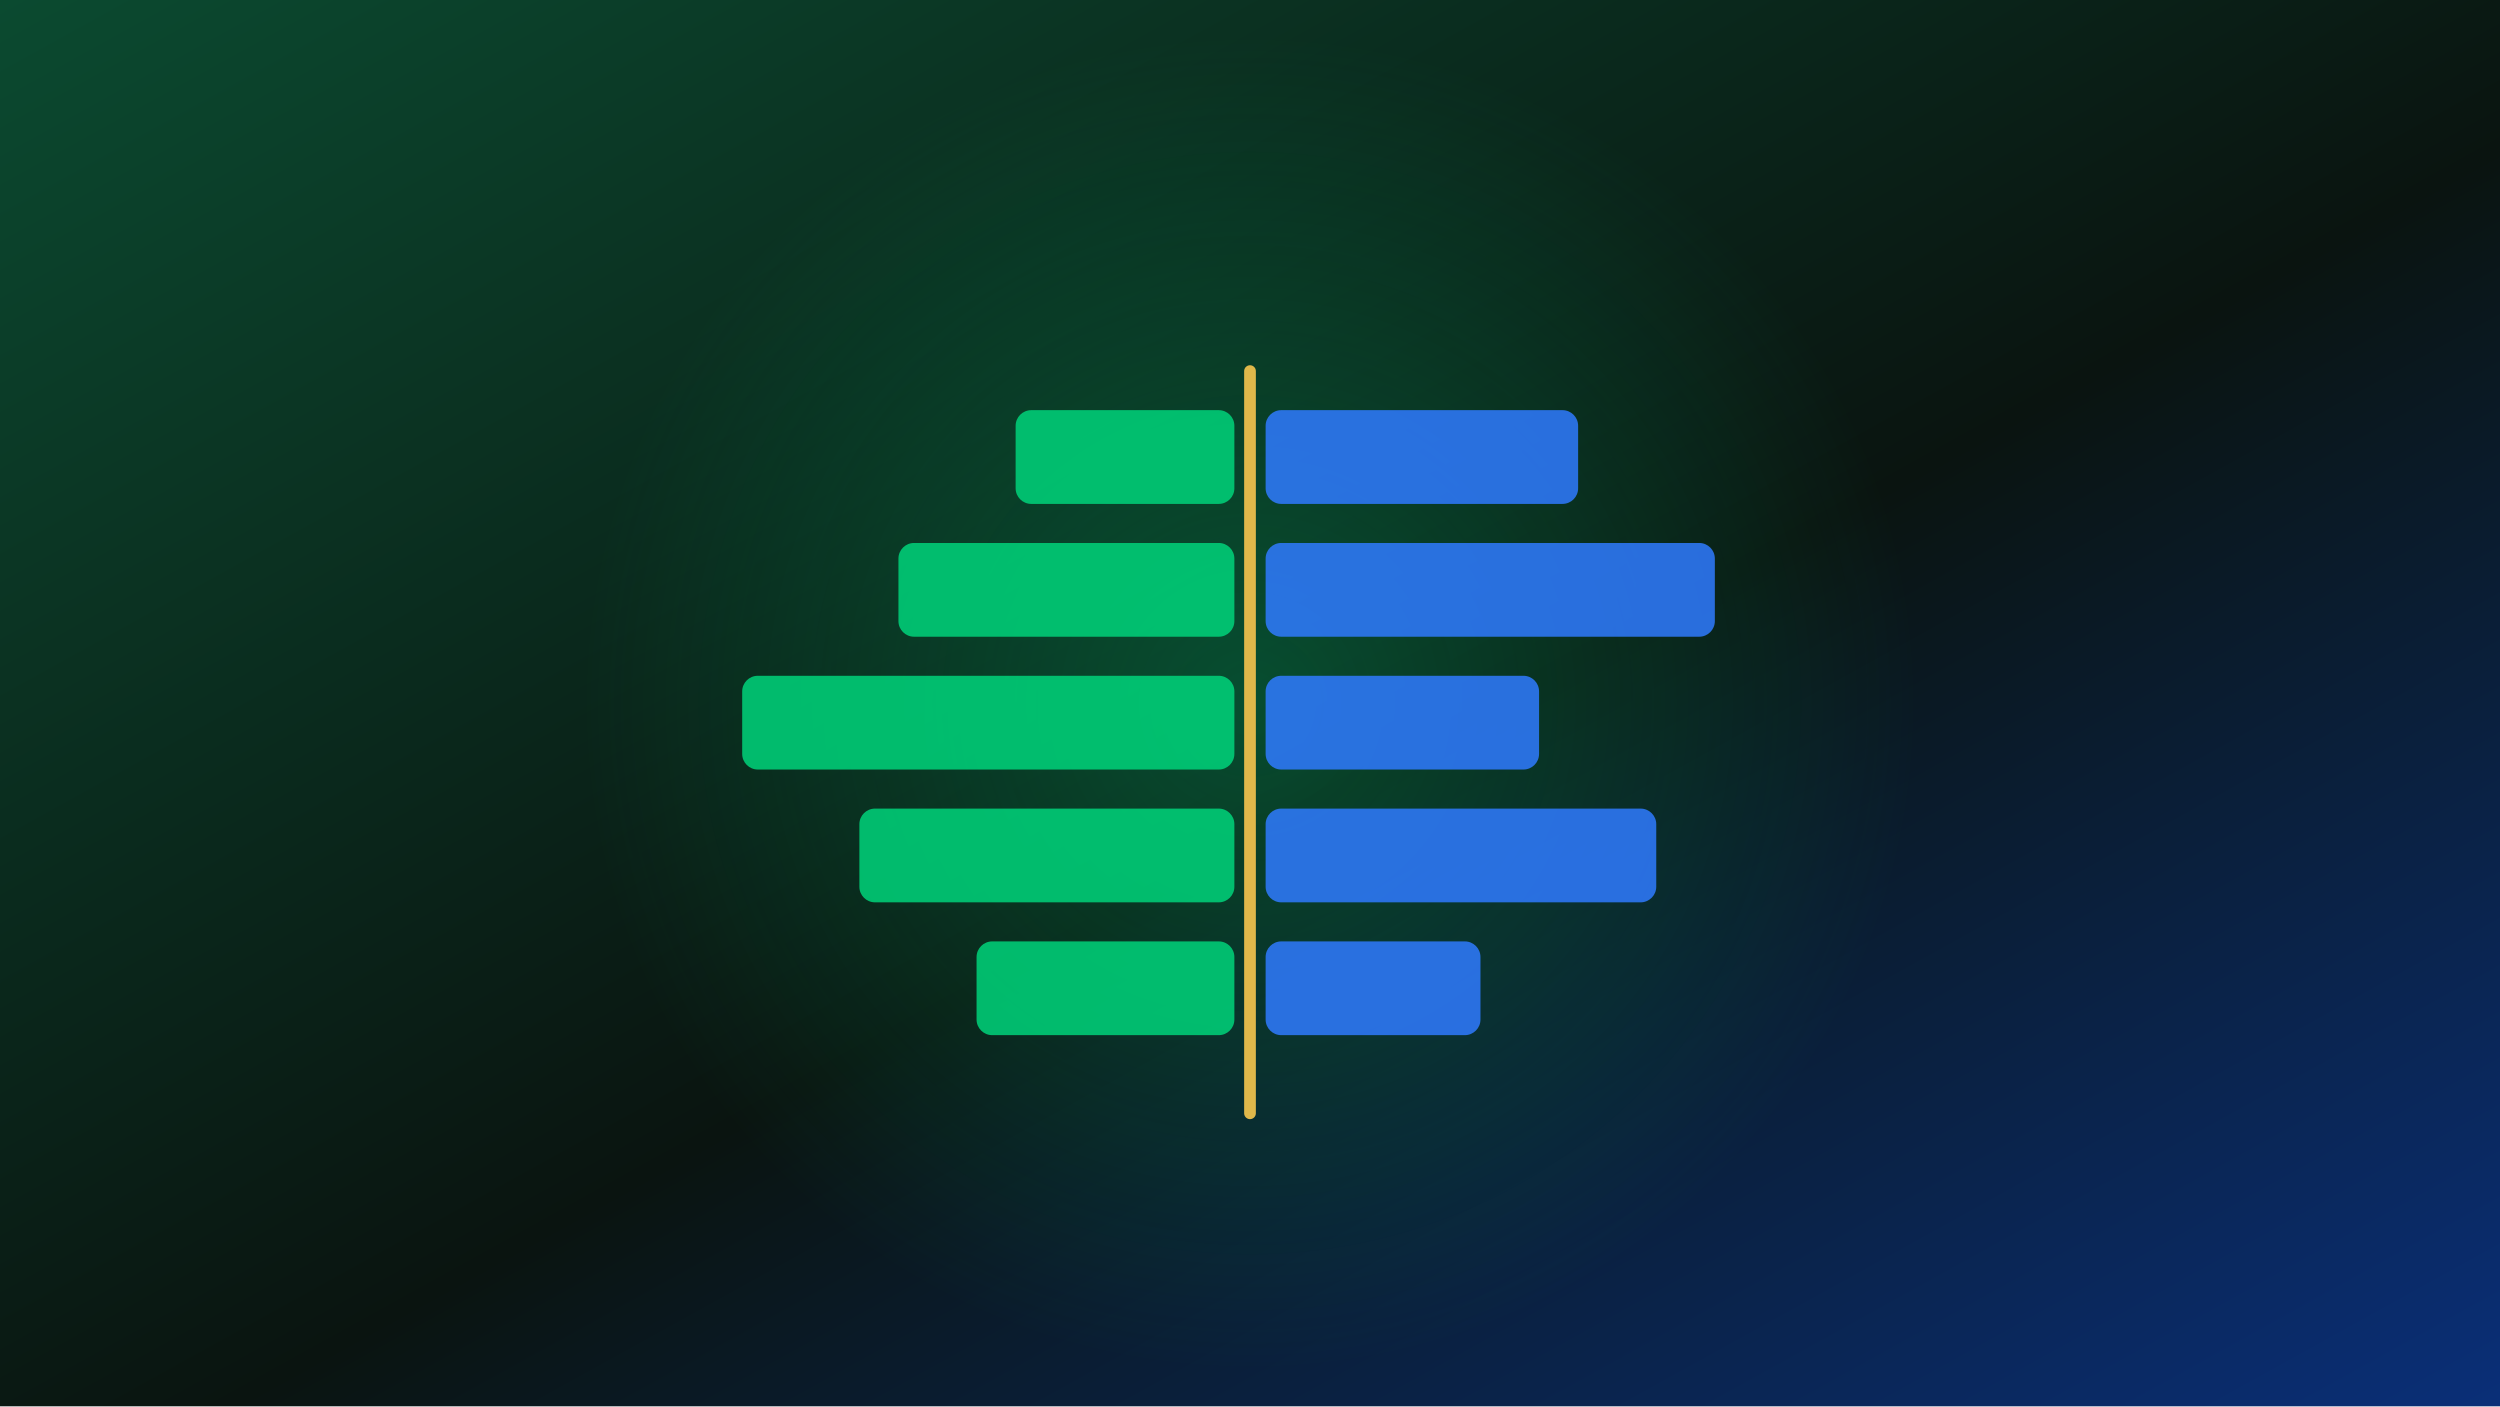
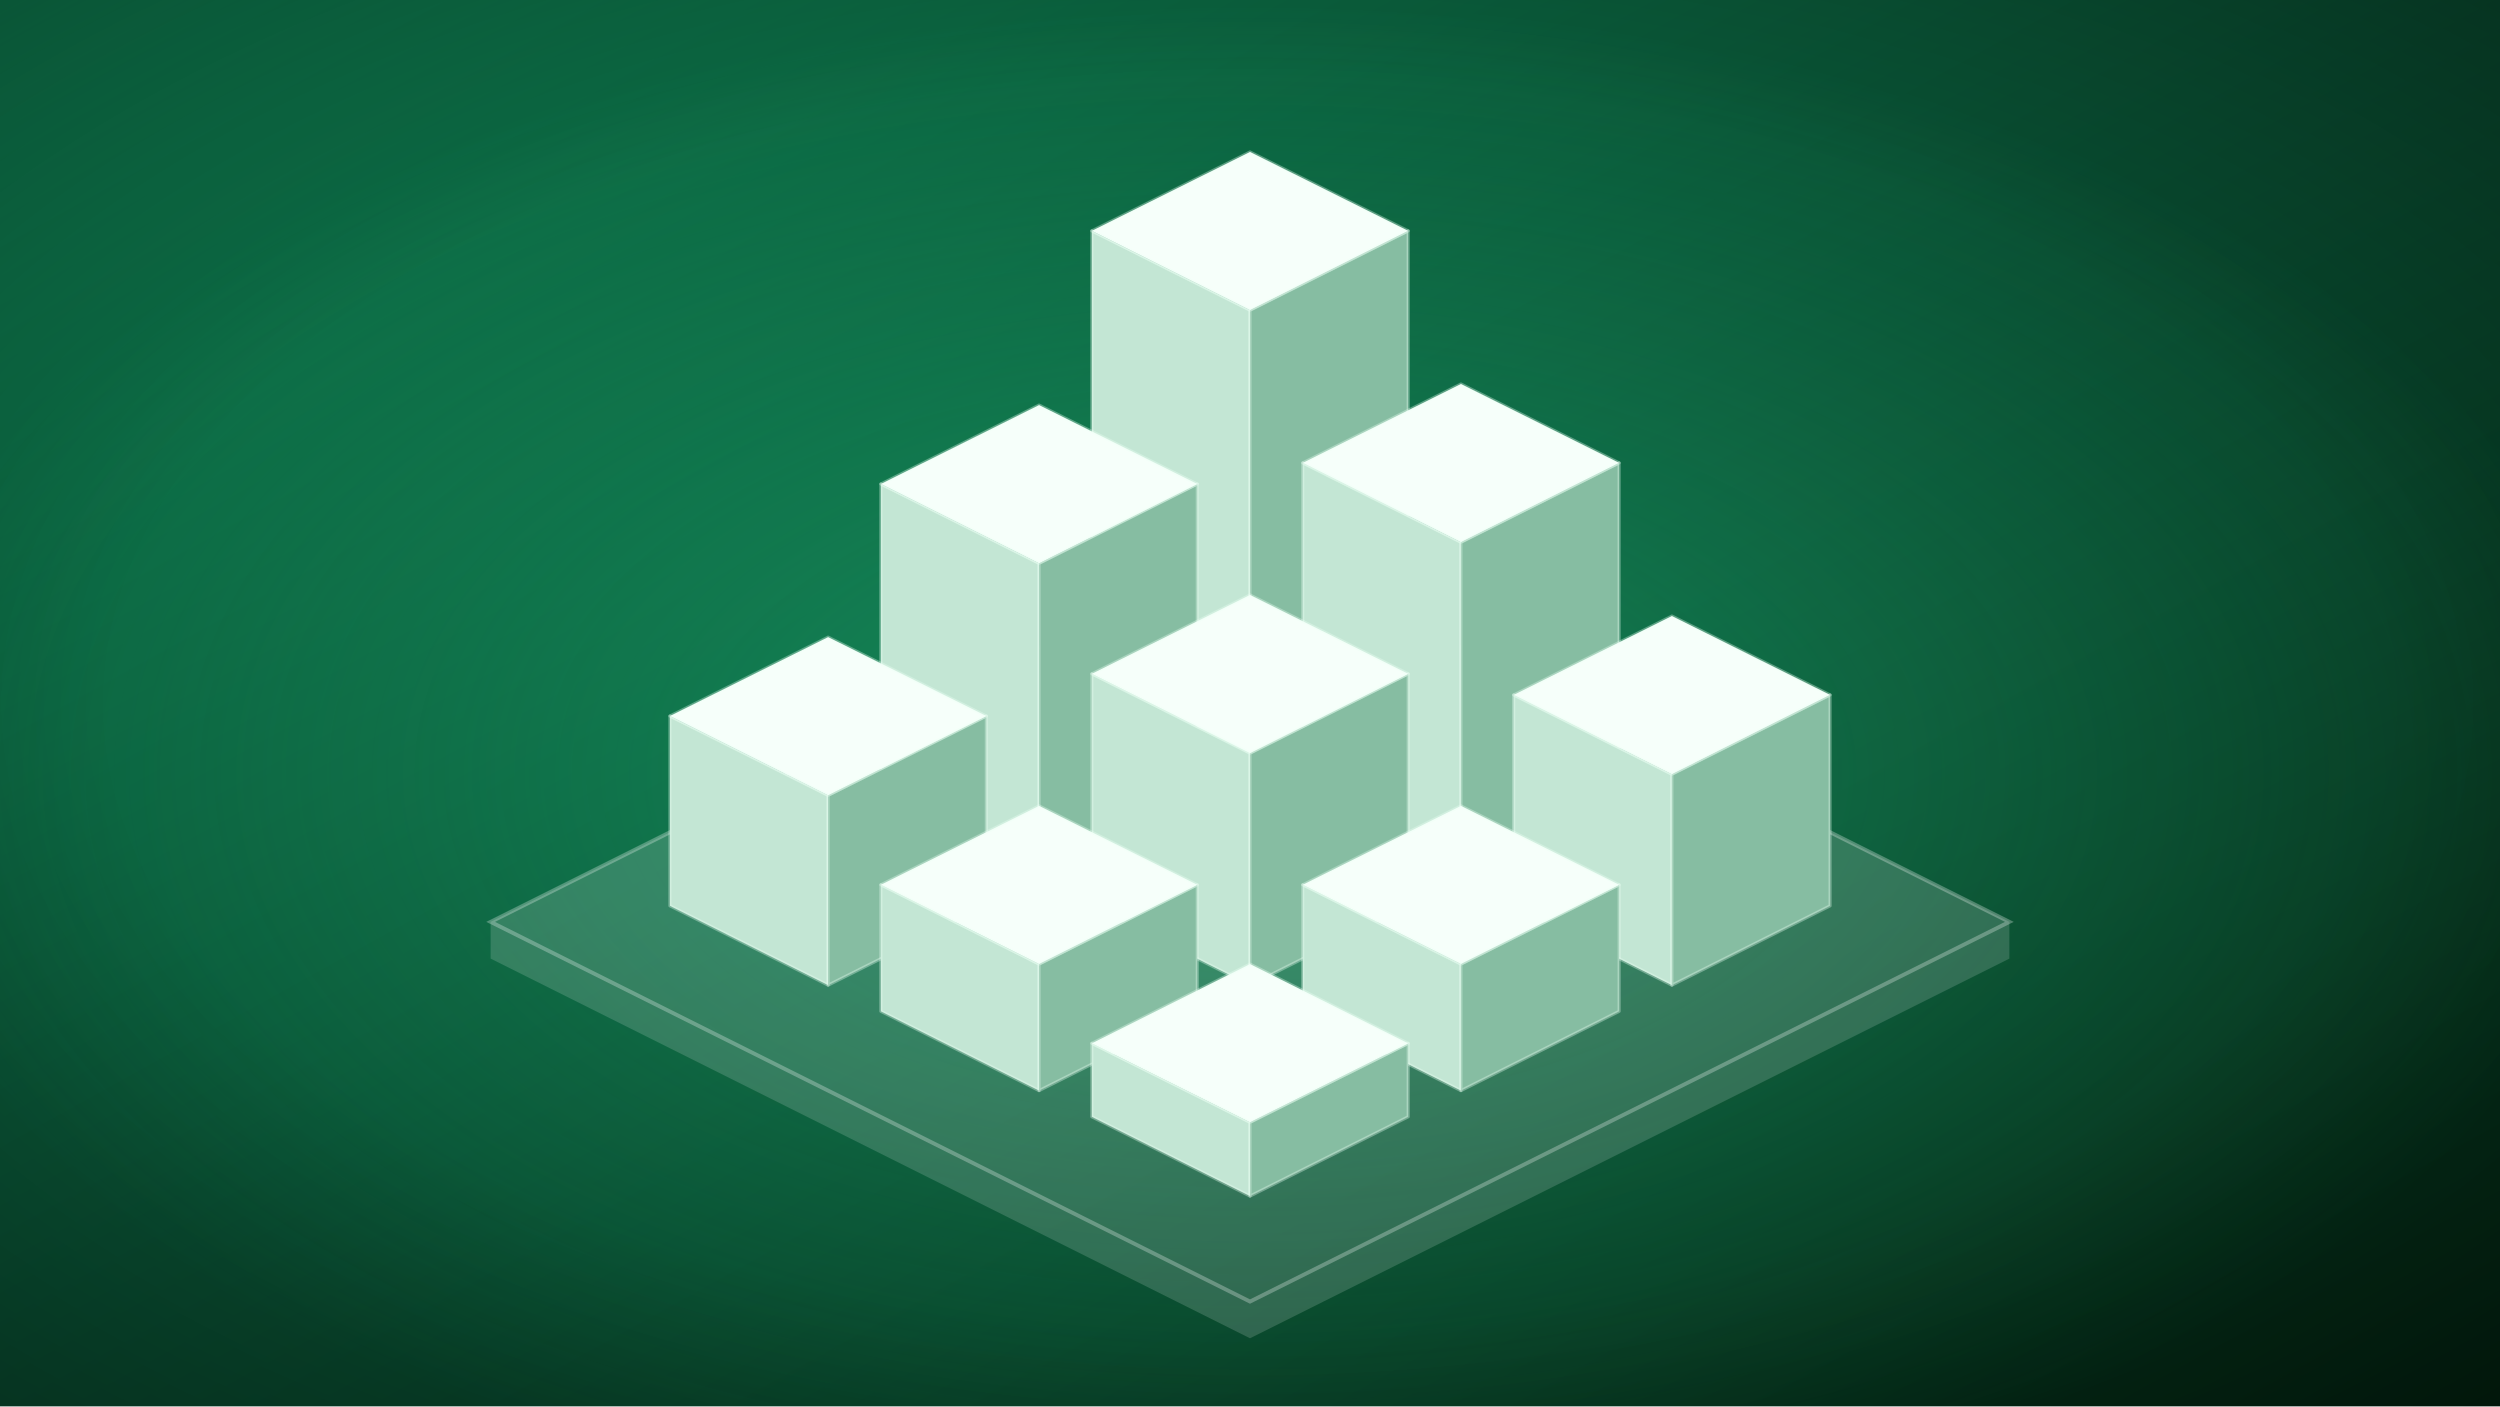
<svg xmlns="http://www.w3.org/2000/svg" viewBox="0 0 640 360" preserveAspectRatio="xMidYMid slice">
  <defs>
    <linearGradient id="bg" x1="0" y1="0" x2="1" y2="1">
-       <stop offset="0" stop-color="#0b4a30" />
-       <stop offset=".55" stop-color="#0a1410" />
-       <stop offset="1" stop-color="#0a2f78" />
+       <stop offset="0" stop-color="#0e7a4e" />
+       <stop offset=".5" stop-color="#084a2f" />
+       <stop offset="1" stop-color="#03200f" />
    </linearGradient>
-     <radialGradient id="gl" cx=".5" cy=".5" r=".5">
-       <stop offset="0" stop-color="#00d47a" stop-opacity=".28" />
-       <stop offset="1" stop-color="#00d47a" stop-opacity="0" />
+     <radialGradient id="gl" cx=".5" cy=".55" r=".55">
+       <stop offset="0" stop-color="#2cf0a0" stop-opacity=".38" />
+       <stop offset="1" stop-color="#2cf0a0" stop-opacity="0" />
+     </radialGradient>
+     <radialGradient id="vg" cx=".5" cy=".5" r=".75">
+       <stop offset=".6" stop-color="#000" stop-opacity="0" />
+       <stop offset="1" stop-color="#000" stop-opacity=".35" />
    </radialGradient>
  </defs>
  <rect width="640" height="360" fill="url(#bg)" />
-   <circle cx="320" cy="180" r="170" fill="url(#gl)" />
-   <g fill="none" stroke-linecap="round" stroke-linejoin="round">
-     <rect x="260" y="105" width="56" height="24" rx="4" fill="#00d47a" fill-opacity=".85" stroke="none" />
-     <rect x="324" y="105" width="80" height="24" rx="4" fill="#2f7bff" fill-opacity=".85" stroke="none" />
-     <rect x="230" y="139" width="86" height="24" rx="4" fill="#00d47a" fill-opacity=".85" stroke="none" />
-     <rect x="324" y="139" width="115" height="24" rx="4" fill="#2f7bff" fill-opacity=".85" stroke="none" />
-     <rect x="190" y="173" width="126" height="24" rx="4" fill="#00d47a" fill-opacity=".85" stroke="none" />
-     <rect x="324" y="173" width="70" height="24" rx="4" fill="#2f7bff" fill-opacity=".85" stroke="none" />
-     <rect x="220" y="207" width="96" height="24" rx="4" fill="#00d47a" fill-opacity=".85" stroke="none" />
-     <rect x="324" y="207" width="100" height="24" rx="4" fill="#2f7bff" fill-opacity=".85" stroke="none" />
-     <rect x="250" y="241" width="66" height="24" rx="4" fill="#00d47a" fill-opacity=".85" stroke="none" />
-     <rect x="324" y="241" width="55" height="24" rx="4" fill="#2f7bff" fill-opacity=".85" stroke="none" />
-     <line x1="320" y1="95" x2="320" y2="285" stroke="#e0b84a" stroke-width="3" />
-   </g>
+   <rect width="640" height="360" fill="url(#gl)" />
+   <polygon points="125.6,245.4 320.0,342.6 320.0,333.2 125.6,236.0" fill="#fff" fill-opacity="0.16" />
+   <polygon points="514.4,245.4 320.0,342.6 320.0,333.2 514.4,236.0" fill="#fff" fill-opacity="0.16" />
+   <polygon points="320.0,138.8 514.4,236.0 320.0,333.2 125.6,236.0" fill="#fff" fill-opacity="0.16" />
+   <polygon points="320.0,138.8 514.4,236.0 320.0,333.2 125.6,236.0" fill="none" stroke="#fff" stroke-opacity=".28" stroke-width="1" />
+   <polygon points="279.5,177.9 320.0,198.2 320.0,79.4 279.5,59.1" fill="#c3e6d4" fill-opacity="1" stroke="#eafff4" stroke-opacity=".35" stroke-width=".8" stroke-linejoin="round" />
+   <polygon points="360.5,177.9 320.0,198.2 320.0,79.4 360.5,59.1" fill="#86bda2" fill-opacity="1" stroke="#eafff4" stroke-opacity=".35" stroke-width=".8" stroke-linejoin="round" />
+   <polygon points="320.0,38.9 360.5,59.1 320.0,79.4 279.5,59.1" fill="#f6fffa" fill-opacity="1" stroke="#eafff4" stroke-opacity=".35" stroke-width=".8" stroke-linejoin="round" />
+   <polygon points="225.5,204.9 266.0,225.2 266.0,144.2 225.5,123.9" fill="#c3e6d4" fill-opacity="1" stroke="#eafff4" stroke-opacity=".35" stroke-width=".8" stroke-linejoin="round" />
+   <polygon points="306.5,204.9 266.0,225.2 266.0,144.2 306.5,123.9" fill="#86bda2" fill-opacity="1" stroke="#eafff4" stroke-opacity=".35" stroke-width=".8" stroke-linejoin="round" />
+   <polygon points="266.0,103.7 306.5,123.9 266.0,144.2 225.5,123.9" fill="#f6fffa" fill-opacity="1" stroke="#eafff4" stroke-opacity=".35" stroke-width=".8" stroke-linejoin="round" />
+   <polygon points="333.5,204.9 374.0,225.2 374.0,138.8 333.5,118.5" fill="#c3e6d4" fill-opacity="1" stroke="#eafff4" stroke-opacity=".35" stroke-width=".8" stroke-linejoin="round" />
+   <polygon points="414.5,204.9 374.0,225.2 374.0,138.8 414.5,118.5" fill="#86bda2" fill-opacity="1" stroke="#eafff4" stroke-opacity=".35" stroke-width=".8" stroke-linejoin="round" />
+   <polygon points="374.0,98.3 414.5,118.5 374.0,138.8 333.5,118.5" fill="#f6fffa" fill-opacity="1" stroke="#eafff4" stroke-opacity=".35" stroke-width=".8" stroke-linejoin="round" />
+   <polygon points="171.5,231.9 212.0,252.2 212.0,203.6 171.5,183.3" fill="#c3e6d4" fill-opacity="1" stroke="#eafff4" stroke-opacity=".35" stroke-width=".8" stroke-linejoin="round" />
+   <polygon points="252.5,231.9 212.0,252.2 212.0,203.6 252.5,183.3" fill="#86bda2" fill-opacity="1" stroke="#eafff4" stroke-opacity=".35" stroke-width=".8" stroke-linejoin="round" />
+   <polygon points="212.0,163.1 252.5,183.3 212.0,203.6 171.5,183.3" fill="#f6fffa" fill-opacity="1" stroke="#eafff4" stroke-opacity=".35" stroke-width=".8" stroke-linejoin="round" />
+   <polygon points="279.5,231.9 320.0,252.2 320.0,192.8 279.5,172.5" fill="#c3e6d4" fill-opacity="1" stroke="#eafff4" stroke-opacity=".35" stroke-width=".8" stroke-linejoin="round" />
+   <polygon points="360.5,231.9 320.0,252.2 320.0,192.8 360.5,172.5" fill="#86bda2" fill-opacity="1" stroke="#eafff4" stroke-opacity=".35" stroke-width=".8" stroke-linejoin="round" />
+   <polygon points="320.0,152.3 360.5,172.5 320.0,192.8 279.5,172.5" fill="#f6fffa" fill-opacity="1" stroke="#eafff4" stroke-opacity=".35" stroke-width=".8" stroke-linejoin="round" />
+   <polygon points="387.5,231.9 428.0,252.2 428.0,198.2 387.5,177.9" fill="#c3e6d4" fill-opacity="1" stroke="#eafff4" stroke-opacity=".35" stroke-width=".8" stroke-linejoin="round" />
+   <polygon points="468.5,231.9 428.0,252.2 428.0,198.2 468.5,177.9" fill="#86bda2" fill-opacity="1" stroke="#eafff4" stroke-opacity=".35" stroke-width=".8" stroke-linejoin="round" />
+   <polygon points="428.0,157.7 468.5,177.9 428.0,198.2 387.5,177.9" fill="#f6fffa" fill-opacity="1" stroke="#eafff4" stroke-opacity=".35" stroke-width=".8" stroke-linejoin="round" />
+   <polygon points="225.5,258.9 266.0,279.2 266.0,246.8 225.5,226.5" fill="#c3e6d4" fill-opacity="1" stroke="#eafff4" stroke-opacity=".35" stroke-width=".8" stroke-linejoin="round" />
+   <polygon points="306.5,258.9 266.0,279.2 266.0,246.8 306.5,226.5" fill="#86bda2" fill-opacity="1" stroke="#eafff4" stroke-opacity=".35" stroke-width=".8" stroke-linejoin="round" />
+   <polygon points="266.0,206.3 306.5,226.5 266.0,246.8 225.5,226.5" fill="#f6fffa" fill-opacity="1" stroke="#eafff4" stroke-opacity=".35" stroke-width=".8" stroke-linejoin="round" />
+   <polygon points="333.5,258.9 374.0,279.2 374.0,246.8 333.5,226.5" fill="#c3e6d4" fill-opacity="1" stroke="#eafff4" stroke-opacity=".35" stroke-width=".8" stroke-linejoin="round" />
+   <polygon points="414.5,258.9 374.0,279.2 374.0,246.8 414.5,226.5" fill="#86bda2" fill-opacity="1" stroke="#eafff4" stroke-opacity=".35" stroke-width=".8" stroke-linejoin="round" />
+   <polygon points="374.0,206.3 414.5,226.5 374.0,246.8 333.5,226.5" fill="#f6fffa" fill-opacity="1" stroke="#eafff4" stroke-opacity=".35" stroke-width=".8" stroke-linejoin="round" />
+   <polygon points="279.5,285.9 320.0,306.2 320.0,287.3 279.5,267.1" fill="#c3e6d4" fill-opacity="1" stroke="#eafff4" stroke-opacity=".35" stroke-width=".8" stroke-linejoin="round" />
+   <polygon points="360.5,285.9 320.0,306.2 320.0,287.3 360.5,267.1" fill="#86bda2" fill-opacity="1" stroke="#eafff4" stroke-opacity=".35" stroke-width=".8" stroke-linejoin="round" />
+   <polygon points="320.0,246.8 360.5,267.1 320.0,287.3 279.5,267.1" fill="#f6fffa" fill-opacity="1" stroke="#eafff4" stroke-opacity=".35" stroke-width=".8" stroke-linejoin="round" />
+   <rect width="640" height="360" fill="url(#vg)" />
</svg>
